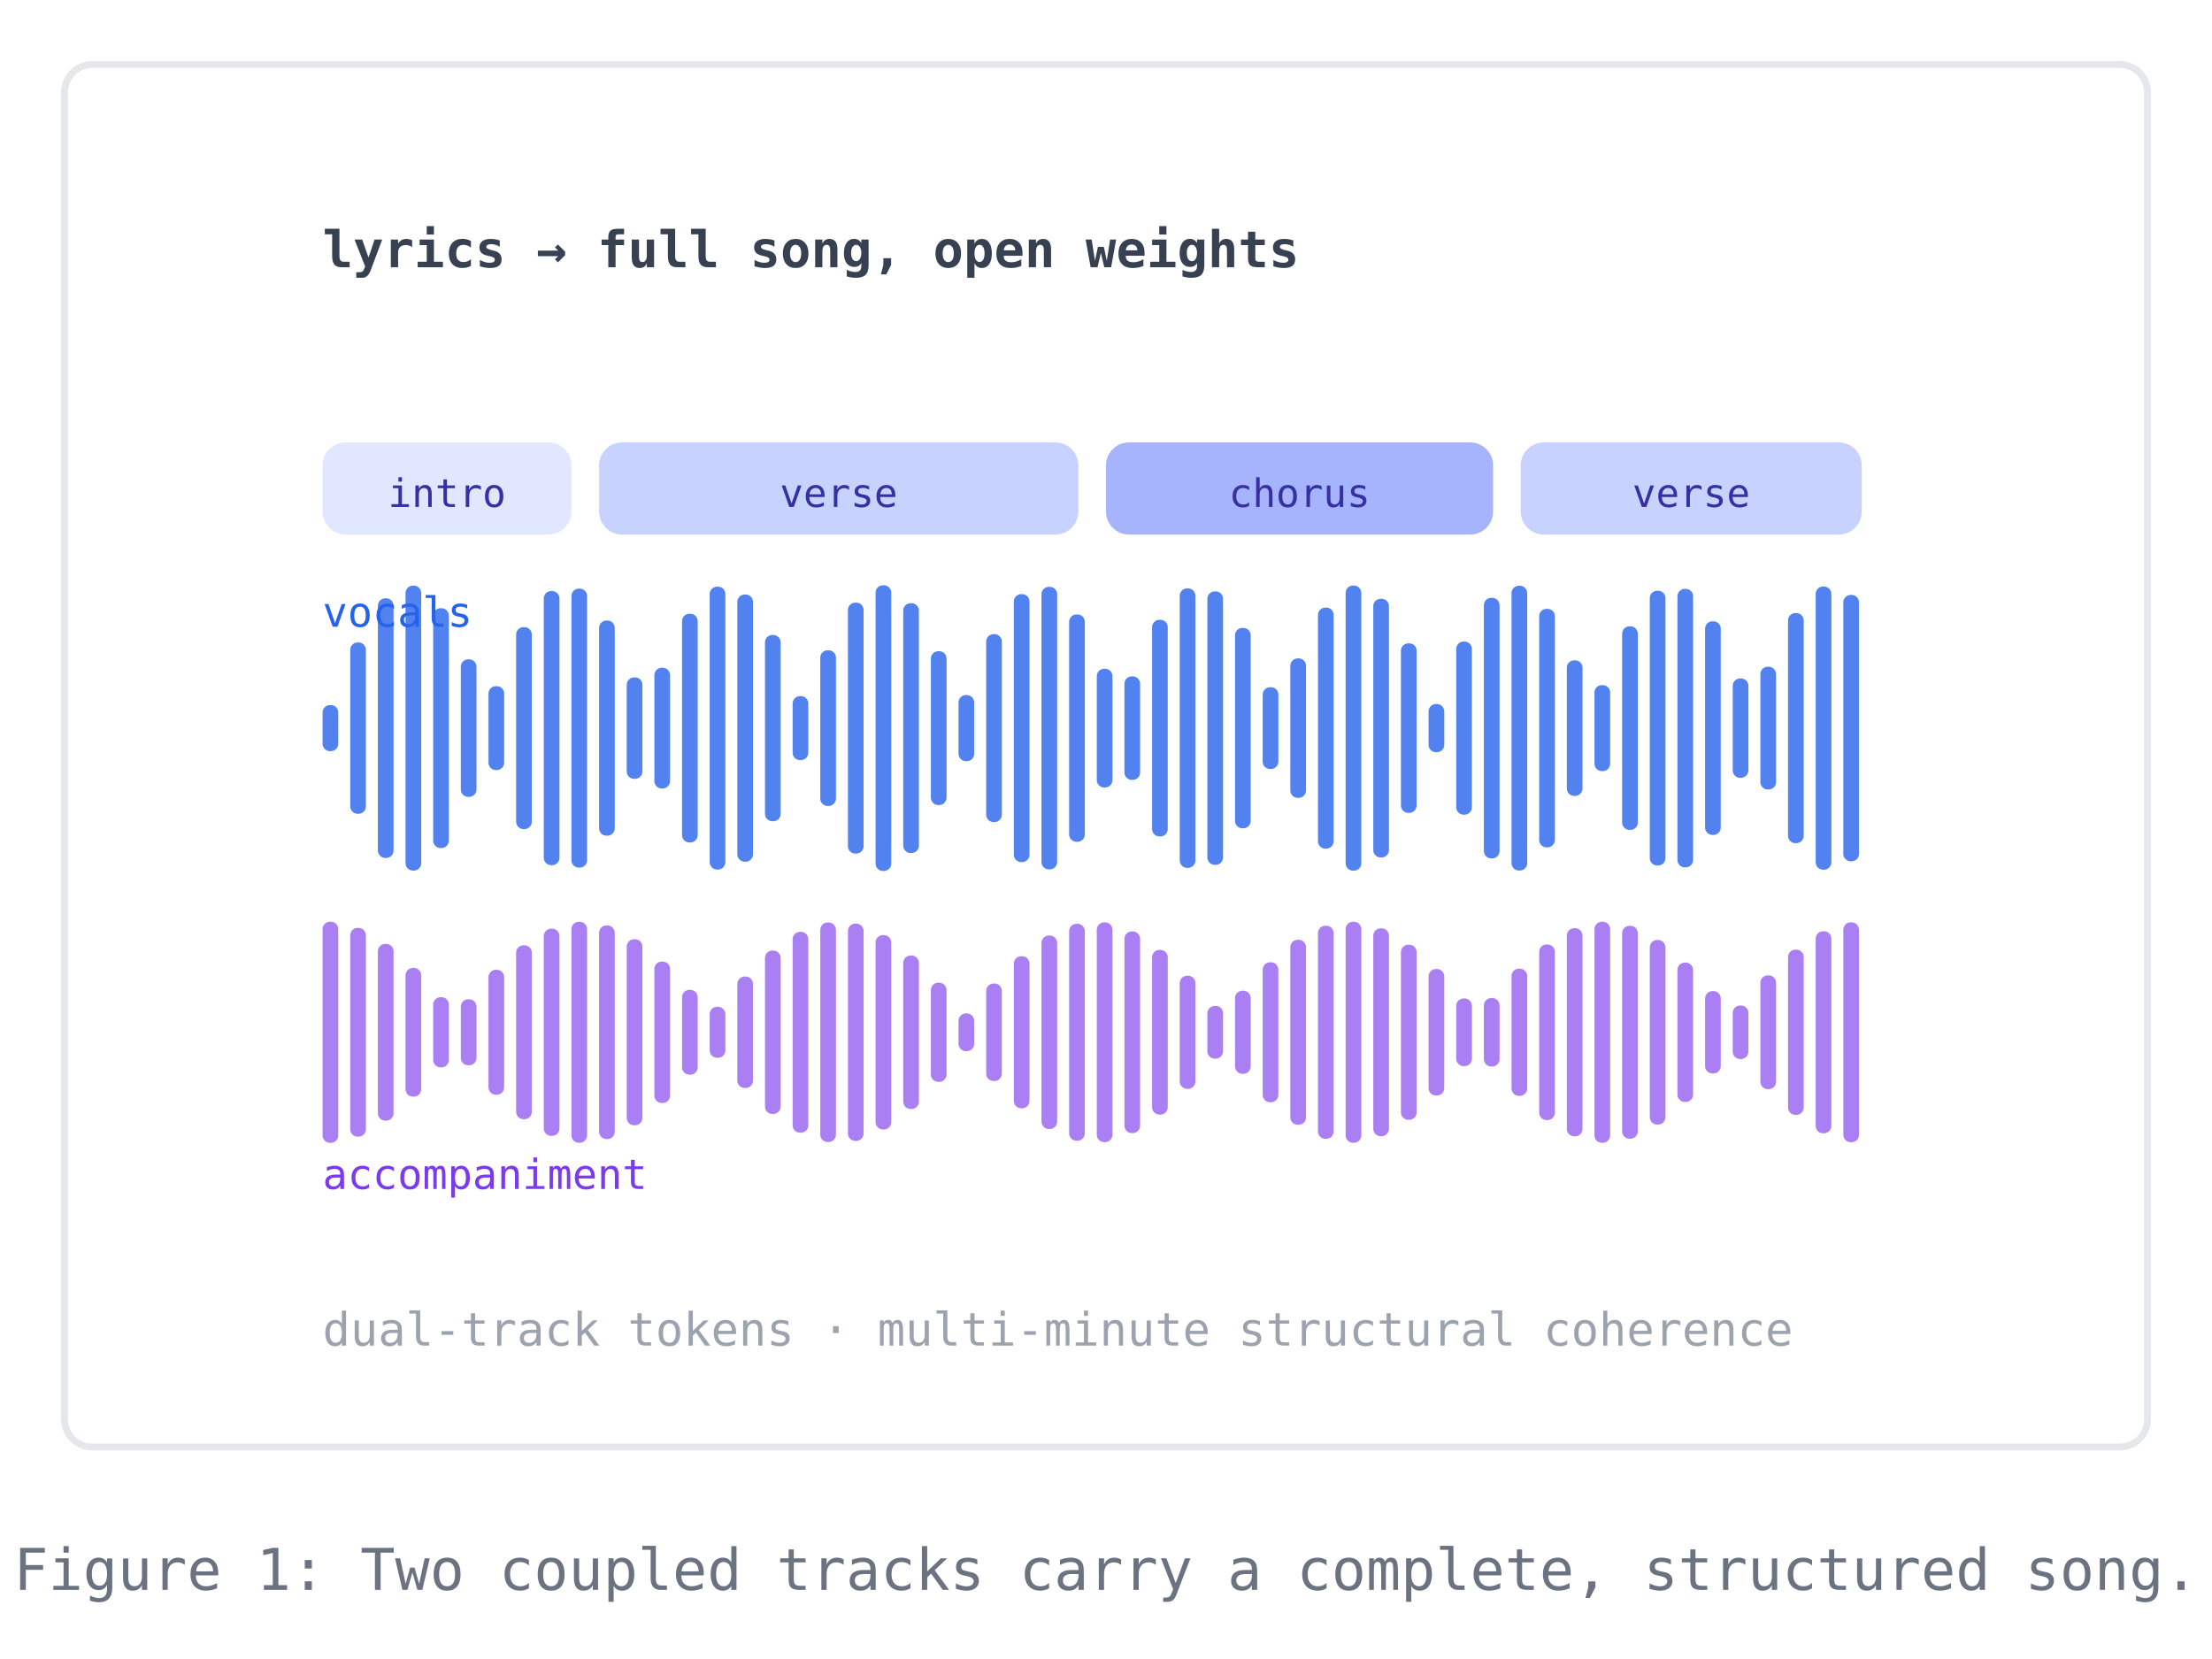
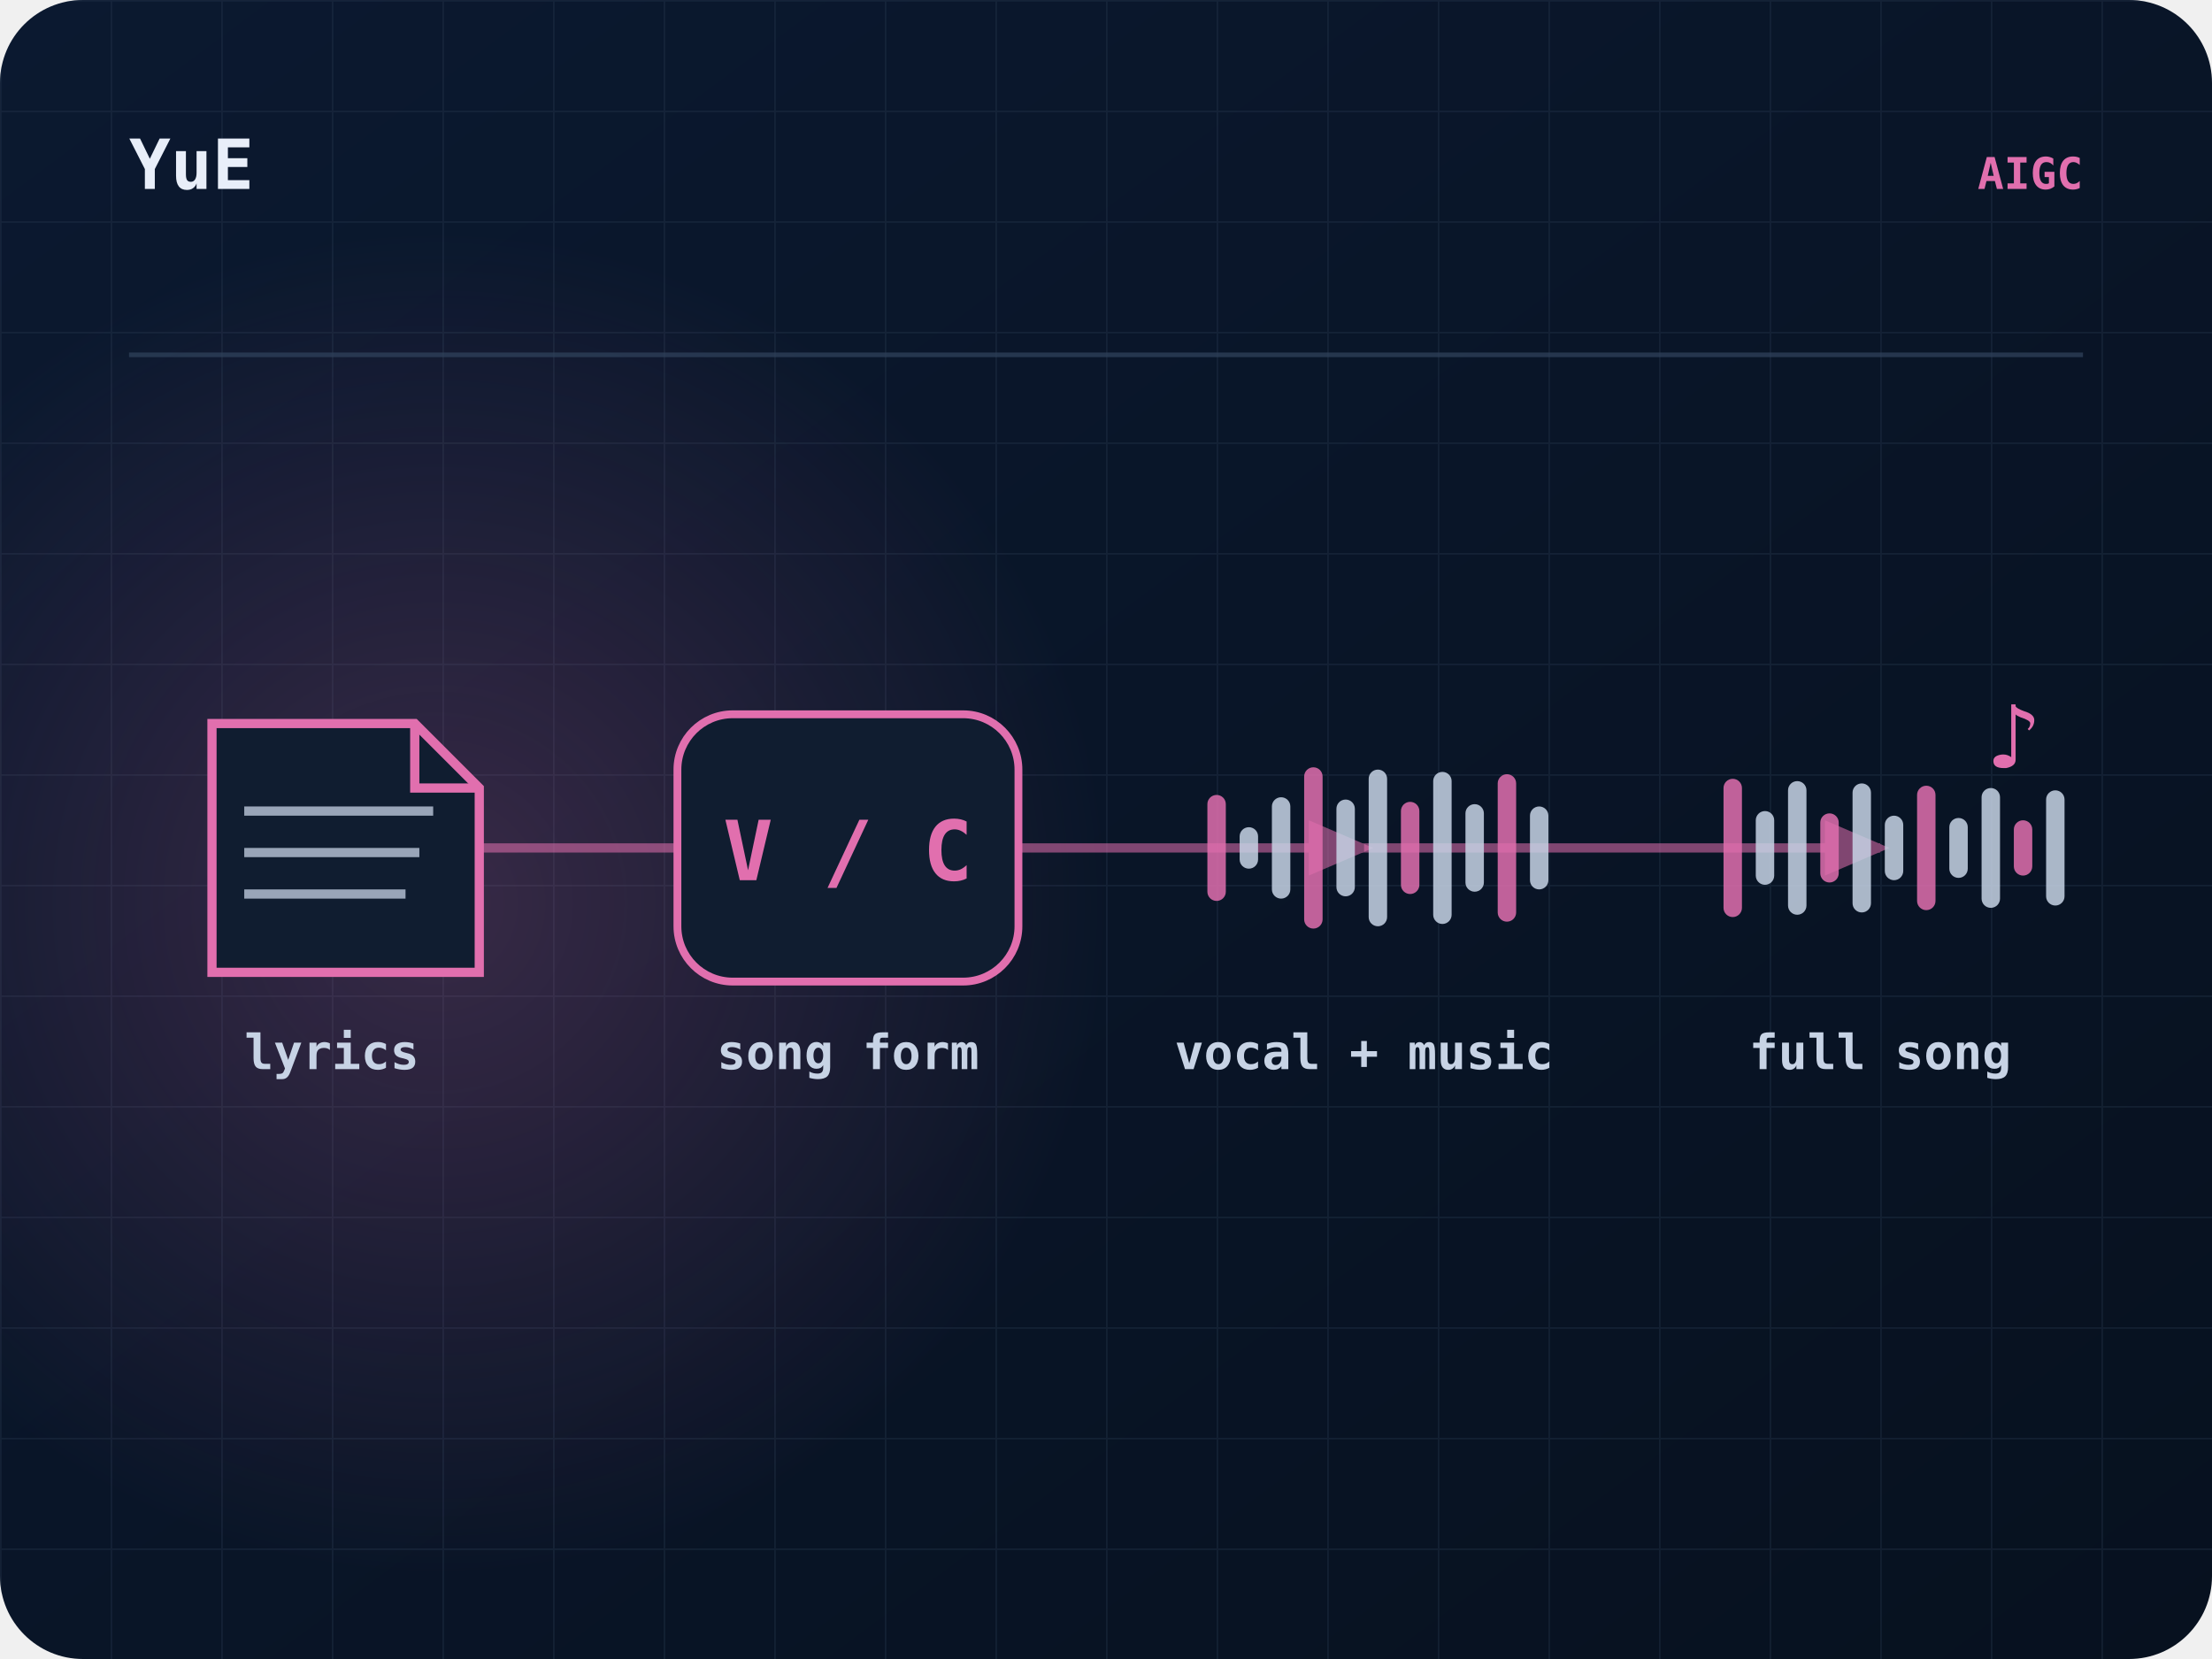
- <svg xmlns="http://www.w3.org/2000/svg" viewBox="0 0 480 360">
-   <rect width="480" height="360" fill="#ffffff" />
-   <rect x="14" y="14" width="452" height="300" fill="none" stroke="#e5e7eb" stroke-width="1.5" rx="6" />
-   <text x="70" y="58" font-family="Space Mono, Menlo, monospace" font-size="11" fill="#374151" font-weight="bold">lyrics → full song, open weights</text>
-   <rect x="70" y="96" width="54" height="20" rx="5" fill="#e0e7ff" />
-   <text x="97.0" y="110" text-anchor="middle" font-family="Space Mono, Menlo, monospace" font-size="8.5" fill="#3730a3">intro</text>
-   <rect x="130" y="96" width="104" height="20" rx="5" fill="#c7d2fe" />
-   <text x="182.0" y="110" text-anchor="middle" font-family="Space Mono, Menlo, monospace" font-size="8.5" fill="#3730a3">verse</text>
-   <rect x="240" y="96" width="84" height="20" rx="5" fill="#a5b4fc" />
-   <text x="282.0" y="110" text-anchor="middle" font-family="Space Mono, Menlo, monospace" font-size="8.5" fill="#3730a3">chorus</text>
-   <rect x="330" y="96" width="74" height="20" rx="5" fill="#c7d2fe" />
-   <text x="367.0" y="110" text-anchor="middle" font-family="Space Mono, Menlo, monospace" font-size="8.5" fill="#3730a3">verse</text>
-   <rect x="70" y="153.0" width="3.4" height="10.0" rx="1.6" fill="#2563eb" opacity="0.8" />
-   <rect x="76" y="139.41" width="3.4" height="37.18" rx="1.6" fill="#2563eb" opacity="0.8" />
-   <rect x="82" y="129.829" width="3.4" height="56.343" rx="1.6" fill="#2563eb" opacity="0.8" />
-   <rect x="88" y="127.082" width="3.4" height="61.837" rx="1.6" fill="#2563eb" opacity="0.8" />
-   <rect x="94" y="131.979" width="3.4" height="52.042" rx="1.6" fill="#2563eb" opacity="0.8" />
-   <rect x="100" y="143.077" width="3.4" height="29.846" rx="1.6" fill="#2563eb" opacity="0.8" />
-   <rect x="106" y="148.899" width="3.4" height="18.203" rx="1.6" fill="#2563eb" opacity="0.8" />
-   <rect x="112" y="136.084" width="3.4" height="43.833" rx="1.6" fill="#2563eb" opacity="0.8" />
-   <rect x="118" y="128.258" width="3.4" height="59.483" rx="1.6" fill="#2563eb" opacity="0.8" />
-   <rect x="124" y="127.731" width="3.4" height="60.539" rx="1.6" fill="#2563eb" opacity="0.8" />
-   <rect x="130" y="134.656" width="3.4" height="46.688" rx="1.6" fill="#2563eb" opacity="0.8" />
-   <rect x="136" y="146.992" width="3.4" height="22.016" rx="1.6" fill="#2563eb" opacity="0.8" />
-   <rect x="142" y="144.9" width="3.4" height="26.2" rx="1.6" fill="#2563eb" opacity="0.8" />
-   <rect x="148" y="133.181" width="3.4" height="49.638" rx="1.6" fill="#2563eb" opacity="0.8" />
-   <rect x="154" y="127.308" width="3.4" height="61.385" rx="1.6" fill="#2563eb" opacity="0.8" />
-   <rect x="160" y="129.012" width="3.4" height="57.975" rx="1.6" fill="#2563eb" opacity="0.8" />
-   <rect x="166" y="137.792" width="3.4" height="40.416" rx="1.6" fill="#2563eb" opacity="0.8" />
-   <rect x="172" y="151.058" width="3.4" height="13.885" rx="1.6" fill="#2563eb" opacity="0.8" />
-   <rect x="178" y="141.104" width="3.4" height="33.792" rx="1.6" fill="#2563eb" opacity="0.8" />
-   <rect x="184" y="130.774" width="3.4" height="54.451" rx="1.6" fill="#2563eb" opacity="0.8" />
-   <rect x="190" y="127" width="3.4" height="61.999" rx="1.6" fill="#2563eb" opacity="0.8" />
-   <rect x="196" y="130.895" width="3.4" height="54.211" rx="1.6" fill="#2563eb" opacity="0.8" />
-   <rect x="202" y="141.309" width="3.4" height="33.382" rx="1.6" fill="#2563eb" opacity="0.8" />
-   <rect x="208" y="150.828" width="3.4" height="14.344" rx="1.6" fill="#2563eb" opacity="0.8" />
-   <rect x="214" y="137.606" width="3.4" height="40.788" rx="1.6" fill="#2563eb" opacity="0.8" />
-   <rect x="220" y="128.924" width="3.4" height="58.151" rx="1.6" fill="#2563eb" opacity="0.8" />
-   <rect x="226" y="127.344" width="3.4" height="61.312" rx="1.6" fill="#2563eb" opacity="0.8" />
-   <rect x="232" y="133.331" width="3.4" height="49.339" rx="1.6" fill="#2563eb" opacity="0.8" />
-   <rect x="238" y="145.119" width="3.4" height="25.762" rx="1.6" fill="#2563eb" opacity="0.8" />
-   <rect x="244" y="146.768" width="3.4" height="22.463" rx="1.6" fill="#2563eb" opacity="0.8" />
-   <rect x="250" y="134.494" width="3.4" height="47.013" rx="1.6" fill="#2563eb" opacity="0.8" />
-   <rect x="256" y="127.677" width="3.4" height="60.645" rx="1.6" fill="#2563eb" opacity="0.8" />
-   <rect x="262" y="128.33" width="3.4" height="59.34" rx="1.6" fill="#2563eb" opacity="0.8" />
-   <rect x="268" y="136.259" width="3.4" height="43.482" rx="1.6" fill="#2563eb" opacity="0.8" />
-   <rect x="274" y="149.126" width="3.4" height="17.748" rx="1.6" fill="#2563eb" opacity="0.8" />
-   <rect x="280" y="142.864" width="3.4" height="30.271" rx="1.6" fill="#2563eb" opacity="0.8" />
-   <rect x="286" y="131.844" width="3.4" height="52.311" rx="1.6" fill="#2563eb" opacity="0.8" />
-   <rect x="292" y="127.064" width="3.4" height="61.871" rx="1.6" fill="#2563eb" opacity="0.8" />
-   <rect x="298" y="129.934" width="3.4" height="56.132" rx="1.6" fill="#2563eb" opacity="0.8" />
-   <rect x="304" y="139.607" width="3.4" height="36.786" rx="1.6" fill="#2563eb" opacity="0.8" />
-   <rect x="310" y="152.77" width="3.4" height="10.46" rx="1.6" fill="#2563eb" opacity="0.8" />
-   <rect x="316" y="139.214" width="3.4" height="37.571" rx="1.6" fill="#2563eb" opacity="0.8" />
-   <rect x="322" y="129.725" width="3.4" height="56.55" rx="1.6" fill="#2563eb" opacity="0.8" />
-   <rect x="328" y="127.101" width="3.4" height="61.799" rx="1.6" fill="#2563eb" opacity="0.8" />
-   <rect x="334" y="132.115" width="3.4" height="51.769" rx="1.6" fill="#2563eb" opacity="0.8" />
-   <rect x="340" y="143.29" width="3.4" height="29.42" rx="1.6" fill="#2563eb" opacity="0.8" />
-   <rect x="346" y="148.672" width="3.4" height="18.657" rx="1.6" fill="#2563eb" opacity="0.8" />
-   <rect x="352" y="135.91" width="3.4" height="44.181" rx="1.6" fill="#2563eb" opacity="0.8" />
-   <rect x="358" y="128.189" width="3.4" height="59.623" rx="1.6" fill="#2563eb" opacity="0.8" />
-   <rect x="364" y="127.786" width="3.4" height="60.429" rx="1.6" fill="#2563eb" opacity="0.8" />
-   <rect x="370" y="134.82" width="3.4" height="46.36" rx="1.6" fill="#2563eb" opacity="0.8" />
-   <rect x="376" y="147.216" width="3.4" height="21.568" rx="1.6" fill="#2563eb" opacity="0.8" />
-   <rect x="382" y="144.682" width="3.4" height="26.637" rx="1.6" fill="#2563eb" opacity="0.8" />
-   <rect x="388" y="133.033" width="3.4" height="49.934" rx="1.6" fill="#2563eb" opacity="0.8" />
-   <rect x="394" y="127.273" width="3.4" height="61.453" rx="1.6" fill="#2563eb" opacity="0.8" />
-   <rect x="400" y="129.102" width="3.4" height="57.796" rx="1.6" fill="#2563eb" opacity="0.8" />
-   <rect x="70" y="200.009" width="3.4" height="47.983" rx="1.6" fill="#7c3aed" opacity="0.65" />
-   <rect x="76" y="201.348" width="3.4" height="45.305" rx="1.6" fill="#7c3aed" opacity="0.65" />
-   <rect x="82" y="204.822" width="3.4" height="38.355" rx="1.6" fill="#7c3aed" opacity="0.65" />
-   <rect x="88" y="210.035" width="3.4" height="27.93" rx="1.6" fill="#7c3aed" opacity="0.65" />
-   <rect x="94" y="216.388" width="3.4" height="15.224" rx="1.6" fill="#7c3aed" opacity="0.65" />
-   <rect x="100" y="216.845" width="3.4" height="14.31" rx="1.6" fill="#7c3aed" opacity="0.65" />
-   <rect x="106" y="210.439" width="3.4" height="27.121" rx="1.6" fill="#7c3aed" opacity="0.65" />
-   <rect x="112" y="205.128" width="3.4" height="37.743" rx="1.6" fill="#7c3aed" opacity="0.65" />
-   <rect x="118" y="201.52" width="3.4" height="44.96" rx="1.6" fill="#7c3aed" opacity="0.65" />
-   <rect x="124" y="200.027" width="3.4" height="47.945" rx="1.6" fill="#7c3aed" opacity="0.65" />
-   <rect x="130" y="200.822" width="3.4" height="46.357" rx="1.6" fill="#7c3aed" opacity="0.65" />
-   <rect x="136" y="203.811" width="3.4" height="40.377" rx="1.6" fill="#7c3aed" opacity="0.65" />
-   <rect x="142" y="208.655" width="3.4" height="30.691" rx="1.6" fill="#7c3aed" opacity="0.65" />
-   <rect x="148" y="214.797" width="3.4" height="18.406" rx="1.6" fill="#7c3aed" opacity="0.65" />
-   <rect x="154" y="218.465" width="3.4" height="11.07" rx="1.6" fill="#7c3aed" opacity="0.65" />
-   <rect x="160" y="211.903" width="3.4" height="24.194" rx="1.6" fill="#7c3aed" opacity="0.65" />
-   <rect x="166" y="206.268" width="3.4" height="35.464" rx="1.6" fill="#7c3aed" opacity="0.65" />
-   <rect x="172" y="202.205" width="3.4" height="43.59" rx="1.6" fill="#7c3aed" opacity="0.65" />
-   <rect x="178" y="200.179" width="3.4" height="47.642" rx="1.6" fill="#7c3aed" opacity="0.65" />
-   <rect x="184" y="200.423" width="3.4" height="47.154" rx="1.6" fill="#7c3aed" opacity="0.65" />
-   <rect x="190" y="202.908" width="3.4" height="42.184" rx="1.6" fill="#7c3aed" opacity="0.65" />
-   <rect x="196" y="207.35" width="3.4" height="33.3" rx="1.6" fill="#7c3aed" opacity="0.65" />
-   <rect x="202" y="213.24" width="3.4" height="21.52" rx="1.6" fill="#7c3aed" opacity="0.65" />
-   <rect x="208" y="219.904" width="3.4" height="8.191" rx="1.6" fill="#7c3aed" opacity="0.65" />
-   <rect x="214" y="213.42" width="3.4" height="21.159" rx="1.6" fill="#7c3aed" opacity="0.65" />
-   <rect x="220" y="207.499" width="3.4" height="33.003" rx="1.6" fill="#7c3aed" opacity="0.65" />
-   <rect x="226" y="203.008" width="3.4" height="41.984" rx="1.6" fill="#7c3aed" opacity="0.65" />
-   <rect x="232" y="200.463" width="3.4" height="47.074" rx="1.6" fill="#7c3aed" opacity="0.65" />
-   <rect x="238" y="200.155" width="3.4" height="47.691" rx="1.6" fill="#7c3aed" opacity="0.65" />
-   <rect x="244" y="202.118" width="3.4" height="43.763" rx="1.6" fill="#7c3aed" opacity="0.65" />
-   <rect x="250" y="206.129" width="3.4" height="35.741" rx="1.6" fill="#7c3aed" opacity="0.65" />
-   <rect x="256" y="211.729" width="3.4" height="24.543" rx="1.6" fill="#7c3aed" opacity="0.65" />
-   <rect x="262" y="218.275" width="3.4" height="11.451" rx="1.6" fill="#7c3aed" opacity="0.65" />
-   <rect x="268" y="214.982" width="3.4" height="18.037" rx="1.6" fill="#7c3aed" opacity="0.65" />
-   <rect x="274" y="208.813" width="3.4" height="30.375" rx="1.6" fill="#7c3aed" opacity="0.65" />
-   <rect x="280" y="203.924" width="3.4" height="40.151" rx="1.6" fill="#7c3aed" opacity="0.65" />
-   <rect x="286" y="200.877" width="3.4" height="46.247" rx="1.6" fill="#7c3aed" opacity="0.65" />
-   <rect x="292" y="200.018" width="3.4" height="47.963" rx="1.6" fill="#7c3aed" opacity="0.65" />
-   <rect x="298" y="201.448" width="3.4" height="45.104" rx="1.6" fill="#7c3aed" opacity="0.65" />
-   <rect x="304" y="205.001" width="3.4" height="37.997" rx="1.6" fill="#7c3aed" opacity="0.65" />
-   <rect x="310" y="210.272" width="3.4" height="27.456" rx="1.6" fill="#7c3aed" opacity="0.65" />
-   <rect x="316" y="216.657" width="3.4" height="14.687" rx="1.6" fill="#7c3aed" opacity="0.65" />
-   <rect x="322" y="216.576" width="3.4" height="14.848" rx="1.6" fill="#7c3aed" opacity="0.65" />
-   <rect x="328" y="210.201" width="3.4" height="27.598" rx="1.6" fill="#7c3aed" opacity="0.65" />
-   <rect x="334" y="204.948" width="3.4" height="38.105" rx="1.6" fill="#7c3aed" opacity="0.65" />
-   <rect x="340" y="201.418" width="3.4" height="45.165" rx="1.6" fill="#7c3aed" opacity="0.65" />
-   <rect x="346" y="200.015" width="3.4" height="47.97" rx="1.6" fill="#7c3aed" opacity="0.65" />
-   <rect x="352" y="200.901" width="3.4" height="46.199" rx="1.6" fill="#7c3aed" opacity="0.65" />
-   <rect x="358" y="203.973" width="3.4" height="40.054" rx="1.6" fill="#7c3aed" opacity="0.65" />
-   <rect x="364" y="208.88" width="3.4" height="30.24" rx="1.6" fill="#7c3aed" opacity="0.65" />
-   <rect x="370" y="215.061" width="3.4" height="17.879" rx="1.6" fill="#7c3aed" opacity="0.65" />
-   <rect x="376" y="218.194" width="3.4" height="11.613" rx="1.6" fill="#7c3aed" opacity="0.65" />
-   <rect x="382" y="211.655" width="3.4" height="24.691" rx="1.6" fill="#7c3aed" opacity="0.65" />
-   <rect x="388" y="206.071" width="3.4" height="35.858" rx="1.6" fill="#7c3aed" opacity="0.65" />
-   <rect x="394" y="202.082" width="3.4" height="43.836" rx="1.6" fill="#7c3aed" opacity="0.65" />
-   <rect x="400" y="200.145" width="3.4" height="47.711" rx="1.6" fill="#7c3aed" opacity="0.65" />
-   <text x="70" y="136" font-family="Space Mono, Menlo, monospace" font-size="9" fill="#2563eb">vocals</text>
-   <text x="70" y="258" font-family="Space Mono, Menlo, monospace" font-size="9" fill="#7c3aed">accompaniment</text>
-   <text x="70" y="292" font-family="Space Mono, Menlo, monospace" font-size="10" fill="#9ca3af">dual-track tokens · multi-minute structural coherence</text>
-   <text x="240" y="345" text-anchor="middle" font-family="Space Mono, Menlo, monospace" font-size="12.5" fill="#6b7280">Figure 1: Two coupled tracks carry a complete, structured song.</text>
+ <svg xmlns="http://www.w3.org/2000/svg" viewBox="0 0 480 360" role="img" aria-labelledby="title desc">
+   <defs>
+     <linearGradient id="bg" x1="0" y1="0" x2="1" y2="1">
+       <stop stop-color="#0b1930" />
+       <stop offset="1" stop-color="#07111f" />
+     </linearGradient>
+     <radialGradient id="halo">
+       <stop stop-color="#e16fae" stop-opacity=".22" />
+       <stop offset="1" stop-color="#e16fae" stop-opacity="0" />
+     </radialGradient>
+     <pattern id="grid" width="24" height="24" patternUnits="userSpaceOnUse">
+       <path d="M 24 0 L 0 0 0 24" fill="none" stroke="#2b3b53" stroke-width=".7" opacity=".32" />
+     </pattern>
+     <marker id="arrow" markerWidth="8" markerHeight="8" refX="6" refY="3" orient="auto">
+       <path d="M0,0 L0,6 L7,3 z" fill="#e16fae" />
+     </marker>
+   </defs>
+   <rect width="480" height="360" rx="18" fill="url(#bg)" />
+   <rect width="480" height="360" rx="18" fill="url(#grid)" />
+   <circle cx="95" cy="196" r="145" fill="url(#halo)" />
+   <path d="M 28 77 H 452" stroke="#31435d" stroke-width="1" opacity=".7" />
+   <text x="28" y="41" text-anchor="start" font-family="IBM Plex Mono, Menlo, monospace" font-size="15" font-weight="700" fill="#e8eef9">YuE</text>
+   <text x="452" y="41" text-anchor="end" font-family="IBM Plex Mono, Menlo, monospace" font-size="9.5" font-weight="700" fill="#e16fae">AIGC</text>
+   <path d="M 72.0 184 L 184.0 184" fill="none" stroke="#e16fae" stroke-width="2" opacity=".55" marker-end="url(#arrow)" />
+   <path d="M 184.0 184 L 296.0 184" fill="none" stroke="#e16fae" stroke-width="2" opacity=".55" marker-end="url(#arrow)" />
+   <path d="M 296.0 184 L 408.0 184" fill="none" stroke="#e16fae" stroke-width="2" opacity=".55" marker-end="url(#arrow)" />
+   <path d="M 46.0 157 H 90.0 L 104.0 171 V 211 H 46.0 Z" fill="#101d30" stroke="#e16fae" stroke-width="2" />
+   <path d="M 90.0 157 V 171 H 104.0" fill="none" stroke="#e16fae" stroke-width="2" />
+   <line x1="53.0" y1="176" x2="94.0" y2="176" stroke="#c7d3e5" stroke-width="2" opacity=".75" />
+   <line x1="53.0" y1="185" x2="91.0" y2="185" stroke="#c7d3e5" stroke-width="2" opacity=".75" />
+   <line x1="53.0" y1="194" x2="88.0" y2="194" stroke="#c7d3e5" stroke-width="2" opacity=".75" />
+   <text x="72.0" y="232" text-anchor="middle" font-family="IBM Plex Mono, Menlo, monospace" font-size="10.5" font-weight="600" fill="#c7d3e5">lyrics</text>
+   <rect x="147" y="155" width="74" height="58" rx="12" fill="#101d30" stroke="#e16fae" stroke-width="1.7" />
+   <text x="184.0" y="191" text-anchor="middle" font-family="IBM Plex Mono, Menlo, monospace" font-size="18" font-weight="700" fill="#e16fae">V / C</text>
+   <text x="184.0" y="232" text-anchor="middle" font-family="IBM Plex Mono, Menlo, monospace" font-size="10.5" font-weight="600" fill="#c7d3e5">song form</text>
+   <rect x="262.0" y="172.5" width="4" height="23" rx="2" fill="#e16fae" opacity=".85" />
+   <rect x="269.0" y="179.5" width="4" height="9" rx="2" fill="#c7d3e5" opacity=".85" />
+   <rect x="276.0" y="173" width="4" height="22" rx="2" fill="#c7d3e5" opacity=".85" />
+   <rect x="283.0" y="166.5" width="4" height="35" rx="2" fill="#e16fae" opacity=".85" />
+   <rect x="290.0" y="173.5" width="4" height="21" rx="2" fill="#c7d3e5" opacity=".85" />
+   <rect x="297.0" y="167" width="4" height="34" rx="2" fill="#c7d3e5" opacity=".85" />
+   <rect x="304.0" y="174" width="4" height="20" rx="2" fill="#e16fae" opacity=".85" />
+   <rect x="311.0" y="167.5" width="4" height="33" rx="2" fill="#c7d3e5" opacity=".85" />
+   <rect x="318.0" y="174.5" width="4" height="19" rx="2" fill="#c7d3e5" opacity=".85" />
+   <rect x="325.0" y="168" width="4" height="32" rx="2" fill="#e16fae" opacity=".85" />
+   <rect x="332.0" y="175" width="4" height="18" rx="2" fill="#c7d3e5" opacity=".85" />
+   <text x="296.0" y="232" text-anchor="middle" font-family="IBM Plex Mono, Menlo, monospace" font-size="10.5" font-weight="600" fill="#c7d3e5">vocal + music</text>
+   <rect x="374.0" y="169" width="4" height="30" rx="2" fill="#e16fae" opacity=".85" />
+   <rect x="381.0" y="176" width="4" height="16" rx="2" fill="#c7d3e5" opacity=".85" />
+   <rect x="388.0" y="169.5" width="4" height="29" rx="2" fill="#c7d3e5" opacity=".85" />
+   <rect x="395.0" y="176.5" width="4" height="15" rx="2" fill="#e16fae" opacity=".85" />
+   <rect x="402.0" y="170" width="4" height="28" rx="2" fill="#c7d3e5" opacity=".85" />
+   <rect x="409.0" y="177" width="4" height="14" rx="2" fill="#c7d3e5" opacity=".85" />
+   <rect x="416.0" y="170.5" width="4" height="27" rx="2" fill="#e16fae" opacity=".85" />
+   <rect x="423.0" y="177.5" width="4" height="13" rx="2" fill="#c7d3e5" opacity=".85" />
+   <rect x="430.0" y="171" width="4" height="26" rx="2" fill="#c7d3e5" opacity=".85" />
+   <rect x="437.0" y="178" width="4" height="12" rx="2" fill="#e16fae" opacity=".85" />
+   <rect x="444.0" y="171.5" width="4" height="25" rx="2" fill="#c7d3e5" opacity=".85" />
+   <text x="437.0" y="167" text-anchor="middle" font-family="IBM Plex Mono, Menlo, monospace" font-size="20" font-weight="700" fill="#e16fae">♪</text>
+   <text x="408.0" y="232" text-anchor="middle" font-family="IBM Plex Mono, Menlo, monospace" font-size="10.5" font-weight="600" fill="#c7d3e5">full song</text>
</svg>
